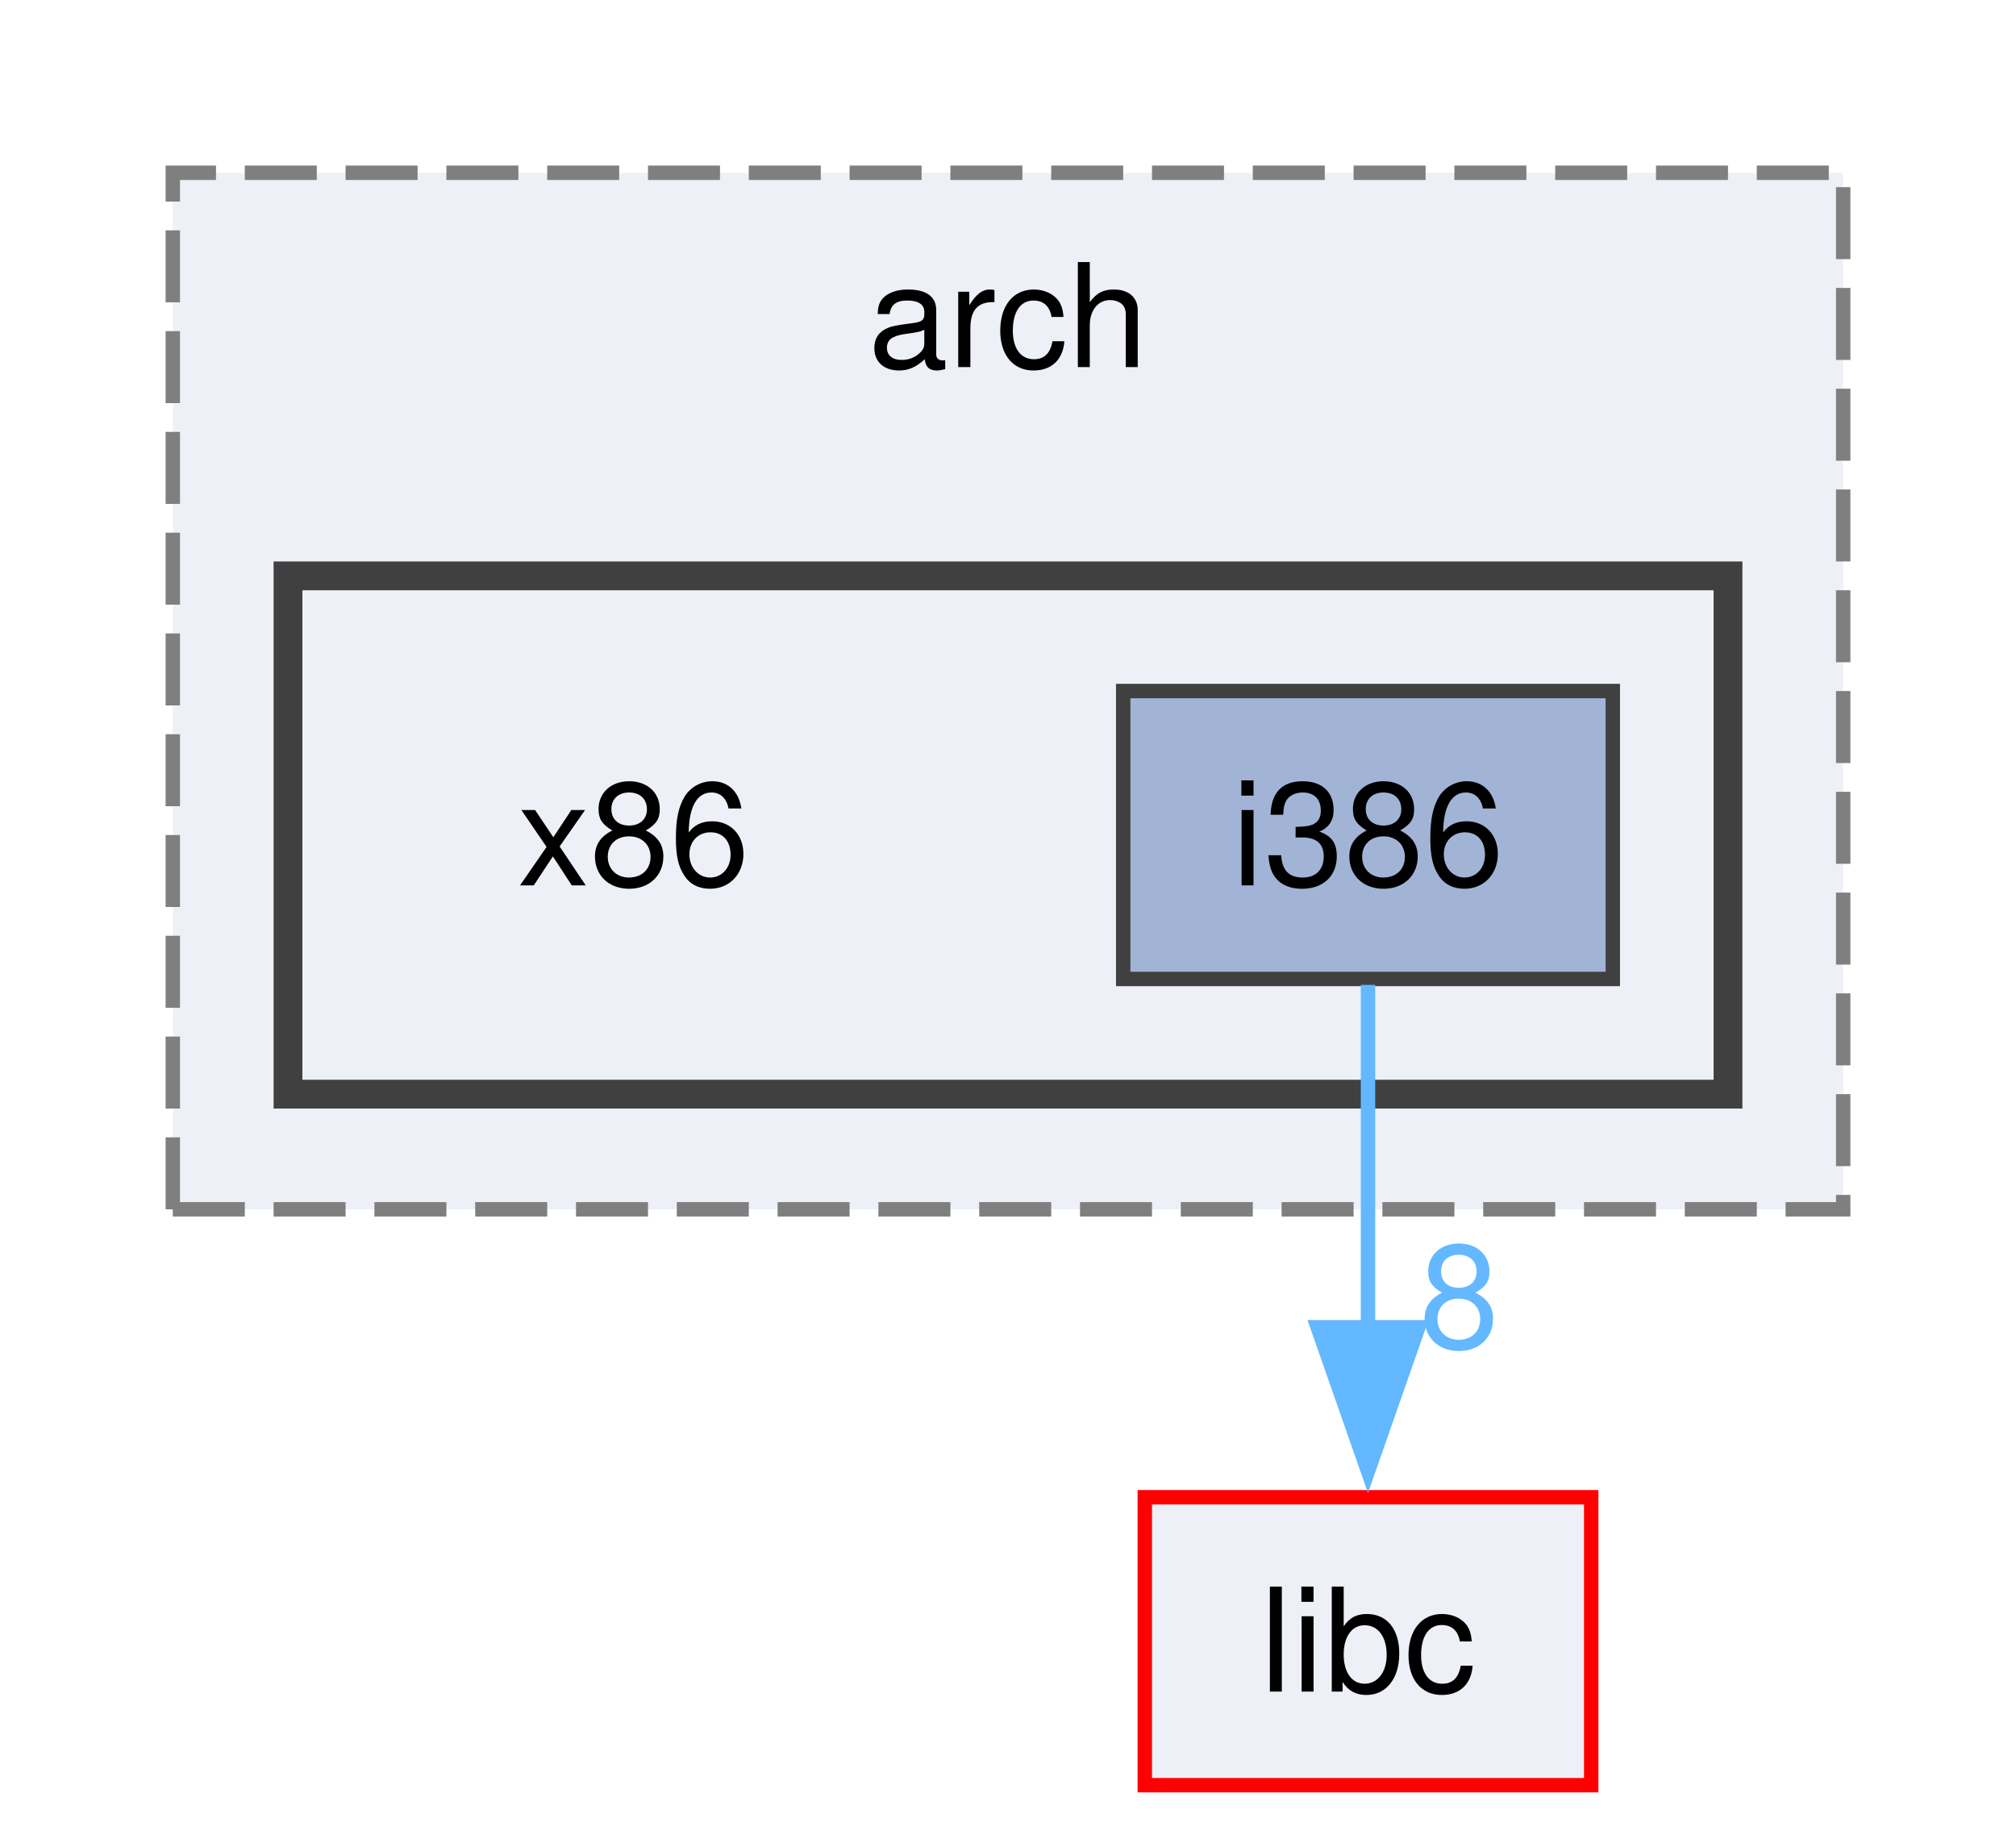
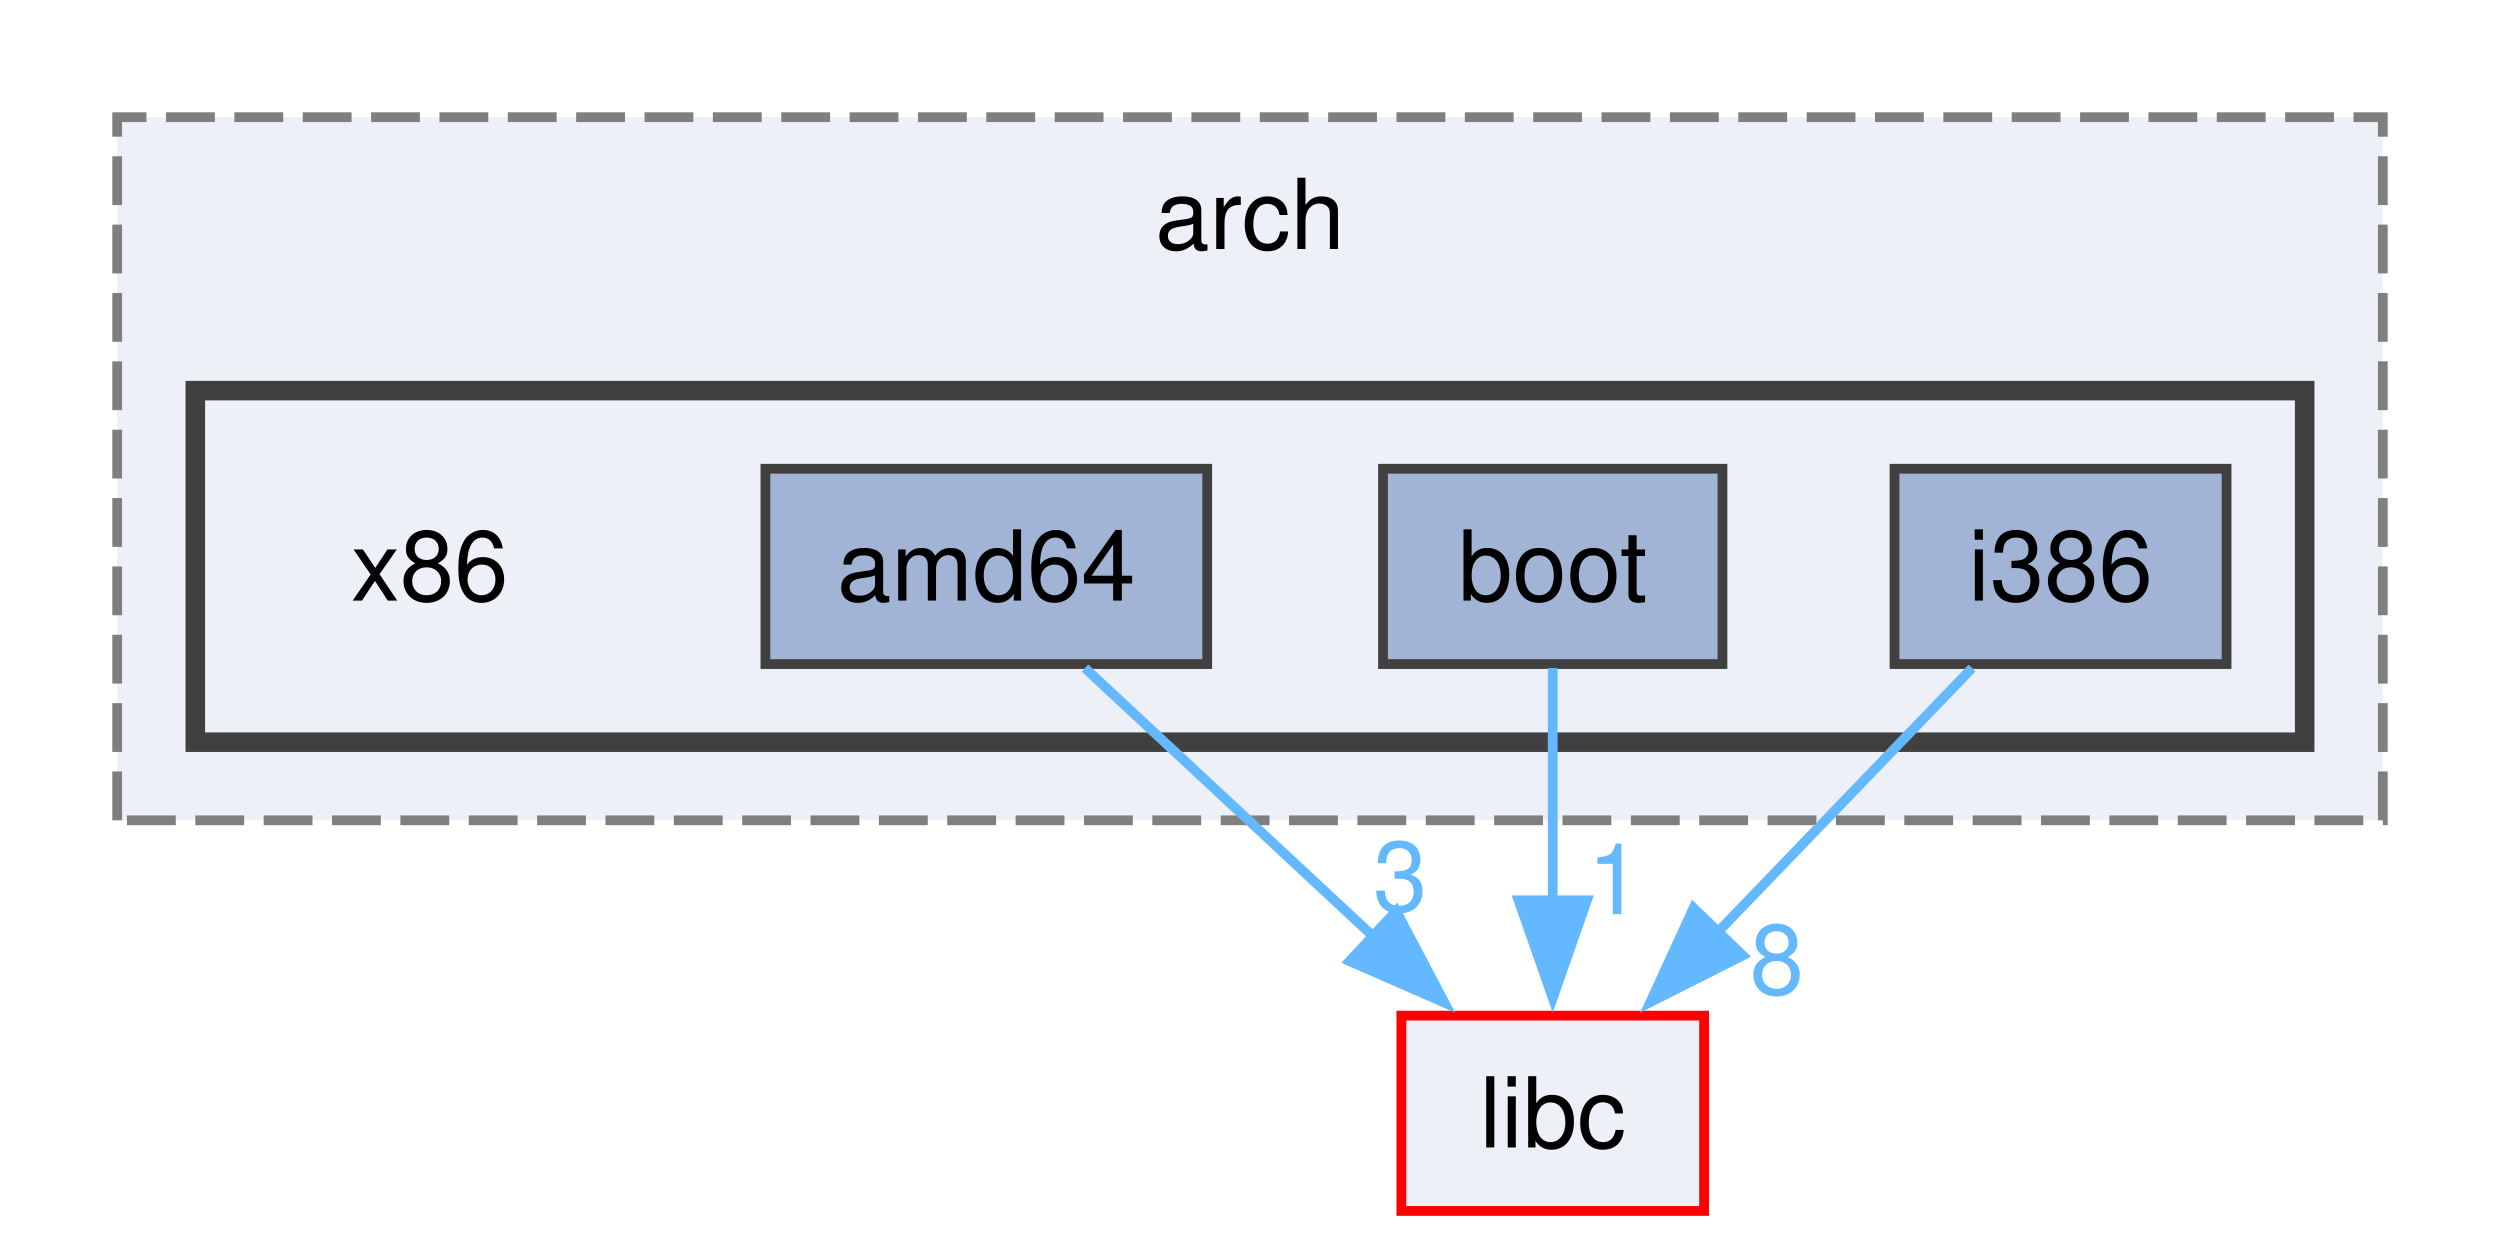
- <svg xmlns="http://www.w3.org/2000/svg" xmlns:xlink="http://www.w3.org/1999/xlink" width="140pt" height="128pt" viewBox="0.00 0.00 140.00 128.00">
+ <svg xmlns="http://www.w3.org/2000/svg" xmlns:xlink="http://www.w3.org/1999/xlink" width="256pt" height="128pt" viewBox="0.00 0.00 256.00 128.00">
  <g id="graph0" class="graph" transform="scale(1 1) rotate(0) translate(4 124)">
    <g id="clust1" class="cluster">
      <g id="a_clust1">
        <a xlink:href="dir_b938bbc65f66dd090a6a00a71c65b7d8.html" target="_top" xlink:title="arch">
-           <polygon fill="#edf0f7" stroke="#7f7f7f" stroke-dasharray="5,2" points="8,-40 8,-112 124,-112 124,-40 8,-40" />
-           <text xml:space="preserve" text-anchor="middle" x="66" y="-98.5" font-family="Helvetica,sans-Serif" font-size="10.00">arch</text>
+           <polygon fill="#edf0f7" stroke="#7f7f7f" stroke-dasharray="5,2" points="8,-40 8,-112 240,-112 240,-40 8,-40" />
+           <text xml:space="preserve" text-anchor="middle" x="124" y="-98.5" font-family="Helvetica,sans-Serif" font-size="10.00">arch</text>
        </a>
      </g>
    </g>
    <g id="clust2" class="cluster">
      <g id="a_clust2">
        <a xlink:href="dir_8aa66e5a68be2da2209999477e9ded0d.html" target="_top">
-           <polygon fill="#edf0f7" stroke="#404040" stroke-width="2" points="16,-48 16,-84 116,-84 116,-48 16,-48" />
+           <polygon fill="#edf0f7" stroke="#404040" stroke-width="2" points="16,-48 16,-84 232,-84 232,-48 16,-48" />
        </a>
      </g>
    </g>
    <g id="node1" class="node">
      <text xml:space="preserve" text-anchor="middle" x="40" y="-62.5" font-family="Helvetica,sans-Serif" font-size="10.00">x86</text>
    </g>
    <g id="node2" class="node">
      <g id="a_node2">
-         <a xlink:href="dir_81020c00feeca5ff14e41a00271e439a.html" target="_top" xlink:title="i386">
-           <polygon fill="#a2b4d6" stroke="#404040" points="108,-76 74,-76 74,-56 108,-56 108,-76" />
-           <text xml:space="preserve" text-anchor="middle" x="91" y="-62.5" font-family="Helvetica,sans-Serif" font-size="10.00">i386</text>
+         <a xlink:href="dir_3afa3e56a0e91f4e3b1593e6122dcd4e.html" target="_top" xlink:title="amd64">
+           <polygon fill="#a2b4d6" stroke="#404040" points="119.62,-76 74.38,-76 74.38,-56 119.62,-56 119.62,-76" />
+           <text xml:space="preserve" text-anchor="middle" x="97" y="-62.5" font-family="Helvetica,sans-Serif" font-size="10.00">amd64</text>
+         </a>
+       </g>
+     </g>
+     <g id="node5" class="node">
+       <g id="a_node5">
+         <a xlink:href="dir_fc1eb218ab426e5adb60367f98438da0.html" target="_top" xlink:title="libc">
+           <polygon fill="#edf0f7" stroke="red" points="170.5,-20 139.5,-20 139.5,0 170.5,0 170.5,-20" />
+           <text xml:space="preserve" text-anchor="middle" x="155" y="-6.5" font-family="Helvetica,sans-Serif" font-size="10.00">libc</text>
+         </a>
+       </g>
+     </g>
+     <g id="edge1" class="edge">
+       <g id="a_edge1">
+         <a xlink:href="dir_000000_000028.html" target="_top">
+           <path fill="none" stroke="#63b8ff" d="M107.1,-55.59C115.25,-48.01 126.93,-37.13 136.72,-28.02" />
+           <polygon fill="#63b8ff" stroke="#63b8ff" points="138.97,-30.71 143.91,-21.33 134.2,-25.58 138.97,-30.71" />
+         </a>
+       </g>
+       <g id="a_edge1-headlabel">
+         <a xlink:href="dir_000000_000028.html" target="_top" xlink:title="3">
+           <text xml:space="preserve" text-anchor="middle" x="139.38" y="-30.7" font-family="Helvetica,sans-Serif" font-size="10.00" fill="#63b8ff">3</text>
        </a>
      </g>
    </g>
    <g id="node3" class="node">
      <g id="a_node3">
-         <a xlink:href="dir_fc1eb218ab426e5adb60367f98438da0.html" target="_top" xlink:title="libc">
-           <polygon fill="#edf0f7" stroke="red" points="106.5,-20 75.5,-20 75.5,0 106.5,0 106.5,-20" />
-           <text xml:space="preserve" text-anchor="middle" x="91" y="-6.5" font-family="Helvetica,sans-Serif" font-size="10.00">libc</text>
+         <a xlink:href="dir_41810b90d87b5184b5e6501e9602566f.html" target="_top" xlink:title="boot">
+           <polygon fill="#a2b4d6" stroke="#404040" points="172.38,-76 137.62,-76 137.62,-56 172.38,-56 172.38,-76" />
+           <text xml:space="preserve" text-anchor="middle" x="155" y="-62.5" font-family="Helvetica,sans-Serif" font-size="10.00">boot</text>
        </a>
      </g>
    </g>
-     <g id="edge1" class="edge">
-       <g id="a_edge1">
-         <a xlink:href="dir_000006_000017.html" target="_top">
-           <path fill="none" stroke="#63b8ff" d="M91,-55.59C91,-49.01 91,-39.96 91,-31.73" />
-           <polygon fill="#63b8ff" stroke="#63b8ff" points="94.5,-31.81 91,-21.81 87.5,-31.81 94.5,-31.81" />
+     <g id="edge2" class="edge">
+       <g id="a_edge2">
+         <a xlink:href="dir_000004_000028.html" target="_top">
+           <path fill="none" stroke="#63b8ff" d="M155,-55.59C155,-49.01 155,-39.96 155,-31.73" />
+           <polygon fill="#63b8ff" stroke="#63b8ff" points="158.5,-31.81 155,-21.81 151.5,-31.81 158.5,-31.81" />
        </a>
      </g>
-       <g id="a_edge1-headlabel">
-         <a xlink:href="dir_000006_000017.html" target="_top" xlink:title="8">
-           <text xml:space="preserve" text-anchor="middle" x="97.34" y="-30.39" font-family="Helvetica,sans-Serif" font-size="10.00" fill="#63b8ff">8</text>
+       <g id="a_edge2-headlabel">
+         <a xlink:href="dir_000004_000028.html" target="_top" xlink:title="1">
+           <text xml:space="preserve" text-anchor="middle" x="161.34" y="-30.39" font-family="Helvetica,sans-Serif" font-size="10.00" fill="#63b8ff">1</text>
+         </a>
+       </g>
+     </g>
+     <g id="node4" class="node">
+       <g id="a_node4">
+         <a xlink:href="dir_81020c00feeca5ff14e41a00271e439a.html" target="_top" xlink:title="i386">
+           <polygon fill="#a2b4d6" stroke="#404040" points="224,-76 190,-76 190,-56 224,-56 224,-76" />
+           <text xml:space="preserve" text-anchor="middle" x="207" y="-62.5" font-family="Helvetica,sans-Serif" font-size="10.00">i386</text>
+         </a>
+       </g>
+     </g>
+     <g id="edge3" class="edge">
+       <g id="a_edge3">
+         <a xlink:href="dir_000013_000028.html" target="_top">
+           <path fill="none" stroke="#63b8ff" d="M197.94,-55.59C190.78,-48.16 180.59,-37.58 171.93,-28.58" />
+           <polygon fill="#63b8ff" stroke="#63b8ff" points="174.46,-26.16 165,-21.39 169.42,-31.02 174.46,-26.16" />
+         </a>
+       </g>
+       <g id="a_edge3-headlabel">
+         <a xlink:href="dir_000013_000028.html" target="_top" xlink:title="8">
+           <text xml:space="preserve" text-anchor="middle" x="177.95" y="-22.19" font-family="Helvetica,sans-Serif" font-size="10.00" fill="#63b8ff">8</text>
        </a>
      </g>
    </g>
  </g>
</svg>
